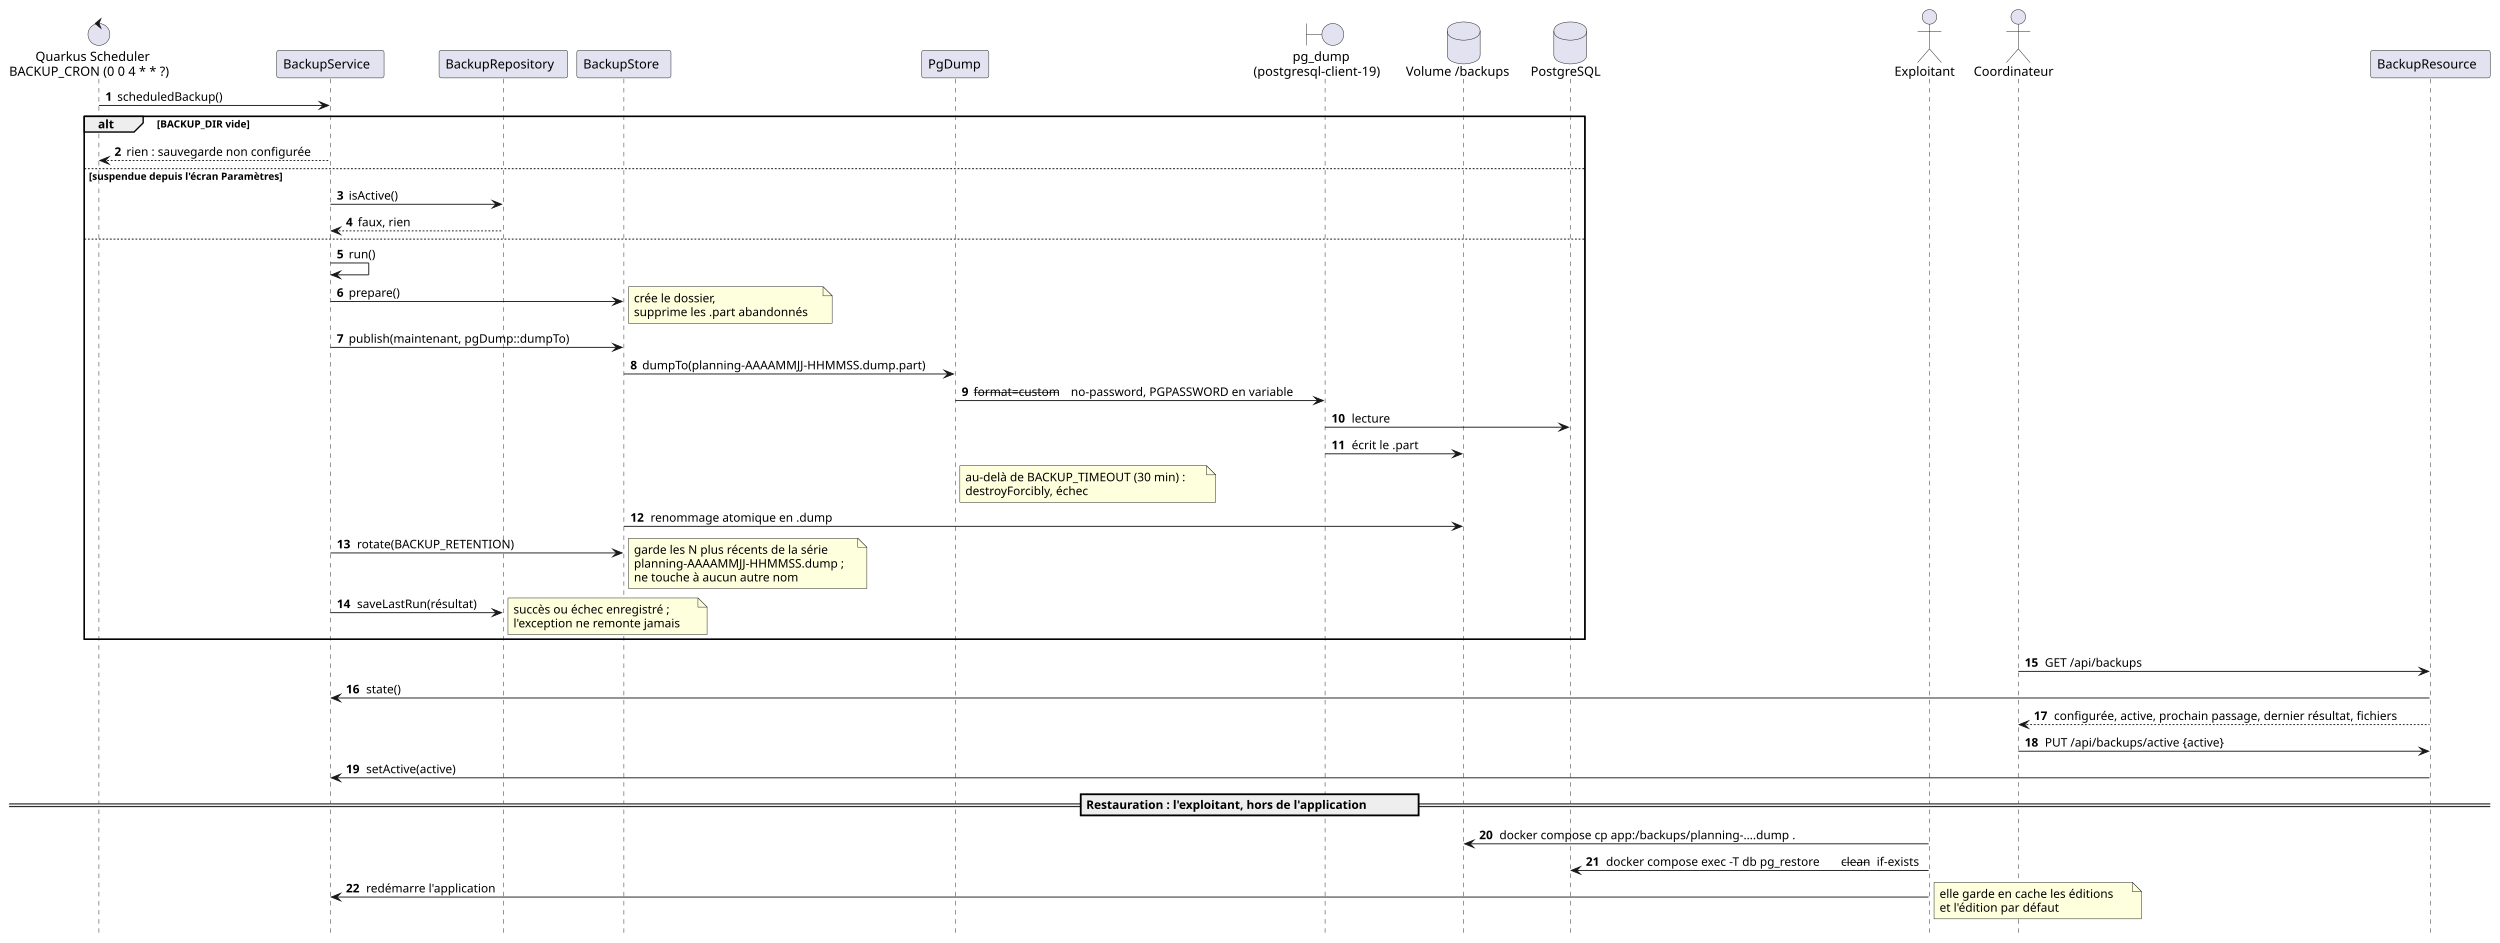
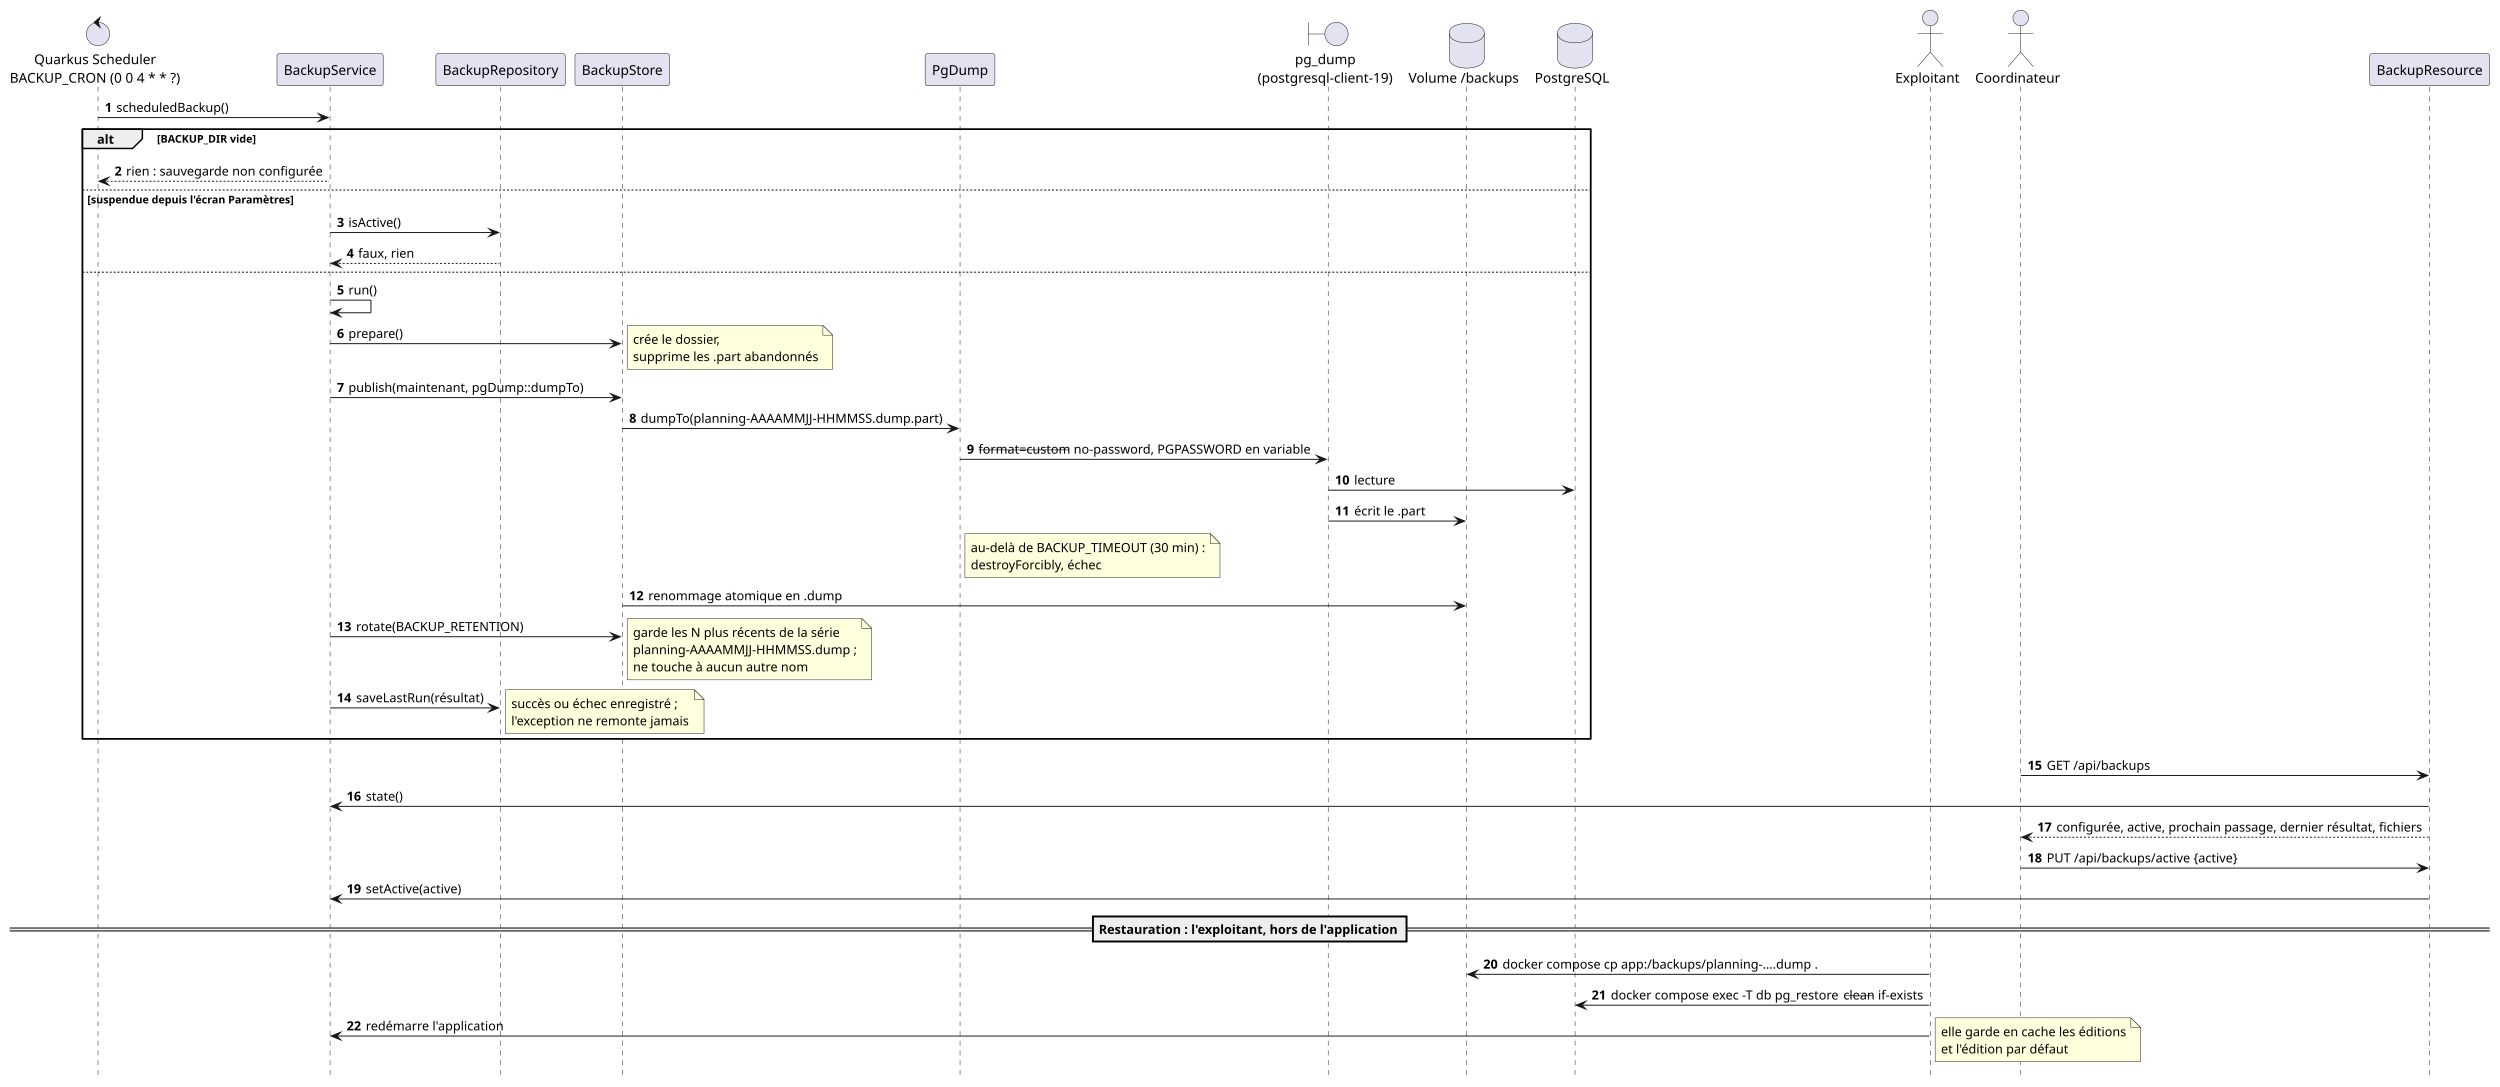
- <svg xmlns="http://www.w3.org/2000/svg" version="1.1" data-diagram-type="SEQUENCE" style="width:2737px;height:1032px;background:#FFFFFF;" width="2737px" height="1032px" viewBox="0 0 2737 1032" zoomAndPan="magnify" preserveAspectRatio="none" contentStyleType="text/css">
+ <svg xmlns="http://www.w3.org/2000/svg" version="1.1" data-diagram-type="SEQUENCE" style="width:2568px;height:1116px;background:#FFFFFF;" width="2568px" height="1116px" viewBox="0 0 2568 1116" zoomAndPan="magnify" preserveAspectRatio="none" contentStyleType="text/css">
  <defs />
  <g font-family="sans-serif" lengthAdjust="spacing">
-     <rect x="92.3" y="127.43" width="1642.84" height="572.461" fill="none" style="stroke:#000;stroke-width:1.5;" />
-     <g>
-       <rect x="104.8" y="86.297" width="8" height="934.922" fill="#000" fill-opacity="0" />
-       <line x1="108.3" y1="86.297" x2="108.3" y2="1021.219" style="stroke:#181818;stroke-width:0.5;stroke-dasharray:5,5;" />
-     </g>
-     <g>
-       <rect x="358.224" y="86.297" width="8" height="934.922" fill="#000" fill-opacity="0" />
-       <line x1="361.724" y1="86.297" x2="361.724" y2="1021.219" style="stroke:#181818;stroke-width:0.5;stroke-dasharray:5,5;" />
-     </g>
-     <g>
-       <rect x="547.607" y="86.297" width="8" height="934.922" fill="#000" fill-opacity="0" />
-       <line x1="551.107" y1="86.297" x2="551.107" y2="1021.219" style="stroke:#181818;stroke-width:0.5;stroke-dasharray:5,5;" />
-     </g>
-     <g>
-       <rect x="679.546" y="86.297" width="8" height="934.922" fill="#000" fill-opacity="0" />
-       <line x1="683.046" y1="86.297" x2="683.046" y2="1021.219" style="stroke:#181818;stroke-width:0.5;stroke-dasharray:5,5;" />
-     </g>
-     <g>
-       <rect x="1042.322" y="86.297" width="8" height="934.922" fill="#000" fill-opacity="0" />
-       <line x1="1045.822" y1="86.297" x2="1045.822" y2="1021.219" style="stroke:#181818;stroke-width:0.5;stroke-dasharray:5,5;" />
-     </g>
-     <g>
-       <rect x="1447.188" y="86.297" width="8" height="934.922" fill="#000" fill-opacity="0" />
-       <line x1="1450.688" y1="86.297" x2="1450.688" y2="1021.219" style="stroke:#181818;stroke-width:0.5;stroke-dasharray:5,5;" />
-     </g>
-     <g>
-       <rect x="1598.94" y="86.297" width="8" height="934.922" fill="#000" fill-opacity="0" />
-       <line x1="1602.44" y1="86.297" x2="1602.44" y2="1021.219" style="stroke:#181818;stroke-width:0.5;stroke-dasharray:5,5;" />
-     </g>
-     <g>
-       <rect x="1715.64" y="86.297" width="8" height="934.922" fill="#000" fill-opacity="0" />
-       <line x1="1719.14" y1="86.297" x2="1719.14" y2="1021.219" style="stroke:#181818;stroke-width:0.5;stroke-dasharray:5,5;" />
-     </g>
-     <g>
-       <rect x="2108.897" y="86.297" width="8" height="934.922" fill="#000" fill-opacity="0" />
-       <line x1="2112.397" y1="86.297" x2="2112.397" y2="1021.219" style="stroke:#181818;stroke-width:0.5;stroke-dasharray:5,5;" />
-     </g>
-     <g>
-       <rect x="2206.104" y="86.297" width="8" height="934.922" fill="#000" fill-opacity="0" />
-       <line x1="2209.604" y1="86.297" x2="2209.604" y2="1021.219" style="stroke:#181818;stroke-width:0.5;stroke-dasharray:5,5;" />
-     </g>
-     <g>
-       <rect x="2657.347" y="86.297" width="8" height="934.922" fill="#000" fill-opacity="0" />
-       <line x1="2660.847" y1="86.297" x2="2660.847" y2="1021.219" style="stroke:#181818;stroke-width:0.5;stroke-dasharray:5,5;" />
-     </g>
-     <text x="38.779" y="66.698" fill="#000" font-size="14" textLength="133.041">Quarkus Scheduler</text>
-     <text x="10" y="82.995" fill="#000" font-size="14" textLength="190.6">BACKUP_CRON (0 0 4 * * ?)</text>
-     <ellipse cx="108.3" cy="37.703" rx="12" ry="12" fill="#E2E2F0" style="stroke:#181818;stroke-width:0.5;" />
-     <polygon points="104.3,25.703,110.3,20.703,108.3,25.703,110.3,30.703,104.3,25.703" fill="#181818" style="stroke:#181818;stroke-width:1;stroke-linejoin:miter;stroke-miterlimit:10;" />
-     <rect x="302.979" y="55" width="117.489" height="30.297" fill="#E2E2F0" style="stroke:#181818;stroke-width:0.5;" rx="2.5" ry="2.5" />
-     <text x="309.979" y="74.995" fill="#000" font-size="14" textLength="103.489">BackupService</text>
-     <rect x="480.697" y="55" width="140.82" height="30.297" fill="#E2E2F0" style="stroke:#181818;stroke-width:0.5;" rx="2.5" ry="2.5" />
-     <text x="487.697" y="74.995" fill="#000" font-size="14" textLength="126.82">BackupRepository</text>
-     <rect x="631.517" y="55" width="103.059" height="30.297" fill="#E2E2F0" style="stroke:#181818;stroke-width:0.5;" rx="2.5" ry="2.5" />
-     <text x="638.517" y="74.995" fill="#000" font-size="14" textLength="89.059">BackupStore</text>
-     <rect x="1009.068" y="55" width="73.507" height="30.297" fill="#E2E2F0" style="stroke:#181818;stroke-width:0.5;" rx="2.5" ry="2.5" />
-     <text x="1016.068" y="74.995" fill="#000" font-size="14" textLength="59.507">PgDump</text>
-     <text x="1415.16" y="66.698" fill="#000" font-size="14" textLength="65.058">pg_dump</text>
-     <text x="1372.261" y="82.995" fill="#000" font-size="14" textLength="150.855">(postgresql-client-19)</text>
-     <path d="M1430.188,25.703 L1430.188,49.703 M1430.188,37.703 L1447.188,37.703" style="stroke:#181818;stroke-width:0.5;" fill="none" />
-     <ellipse cx="1459.188" cy="37.703" rx="12" ry="12" fill="#E2E2F0" style="stroke:#181818;stroke-width:0.5;" />
-     <text x="1539.116" y="82.995" fill="#000" font-size="14" textLength="120.647">Volume /backups</text>
-     <path d="M1584.44,34 C1584.44,24 1602.44,24 1602.44,24 C1602.44,24 1620.44,24 1620.44,34 L1620.44,60 C1620.44,70 1602.44,70 1602.44,70 C1602.44,70 1584.44,70 1584.44,60 L1584.44,34" style="stroke:#181818;stroke-width:0.5;" fill="#E2E2F0" />
-     <path d="M1584.44,34 C1584.44,44 1602.44,44 1602.44,44 C1602.44,44 1620.44,44 1620.44,34" style="stroke:#181818;stroke-width:0.5;" fill="none" />
-     <text x="1675.764" y="82.995" fill="#000" font-size="14" textLength="80.753">PostgreSQL</text>
-     <path d="M1701.14,34 C1701.14,24 1719.14,24 1719.14,24 C1719.14,24 1737.14,24 1737.14,34 L1737.14,60 C1737.14,70 1719.14,70 1719.14,70 C1719.14,70 1701.14,70 1701.14,60 L1701.14,34" style="stroke:#181818;stroke-width:0.5;" fill="#E2E2F0" />
-     <path d="M1701.14,34 C1701.14,44 1719.14,44 1719.14,44 C1719.14,44 1737.14,44 1737.14,34" style="stroke:#181818;stroke-width:0.5;" fill="none" />
-     <text x="2074" y="82.995" fill="#000" font-size="14" textLength="70.793">Exploitant</text>
-     <ellipse cx="2112.397" cy="18.5" rx="8" ry="8" fill="#E2E2F0" style="stroke:#181818;stroke-width:0.5;" />
-     <path d="M2112.397,26.5 L2112.397,53.5 M2099.397,34.5 L2125.397,34.5 M2112.397,53.5 L2099.397,68.5 M2112.397,53.5 L2125.397,68.5" style="stroke:#181818;stroke-width:0.5;" fill="none" />
-     <text x="2160.793" y="82.995" fill="#000" font-size="14" textLength="91.622">Coordinateur</text>
-     <ellipse cx="2209.604" cy="18.5" rx="8" ry="8" fill="#E2E2F0" style="stroke:#181818;stroke-width:0.5;" />
-     <path d="M2209.604,26.5 L2209.604,53.5 M2196.604,34.5 L2222.604,34.5 M2209.604,53.5 L2196.604,68.5 M2209.604,53.5 L2222.604,68.5" style="stroke:#181818;stroke-width:0.5;" fill="none" />
-     <rect x="2595.403" y="55" width="130.888" height="30.297" fill="#E2E2F0" style="stroke:#181818;stroke-width:0.5;" rx="2.5" ry="2.5" />
-     <text x="2602.403" y="74.995" fill="#000" font-size="14" textLength="116.888">BackupResource</text>
-     <polygon points="349.724,111.43,359.724,115.43,349.724,119.43,353.724,115.43" fill="#181818" style="stroke:#181818;stroke-width:1;stroke-linejoin:miter;stroke-miterlimit:10;" />
-     <line x1="108.3" y1="115.43" x2="355.724" y2="115.43" style="stroke:#181818;stroke-width:1;" />
-     <text x="115.3" y="110.364" fill="#000" font-size="13" font-weight="700">1</text>
-     <text x="128.345" y="110.364" fill="#000" font-size="13" textLength="124.706">scheduledBackup()</text>
-     <path d="M92.3,127.43 L156.743,127.43 L156.743,134.563 L146.743,144.563 L92.3,144.563 L92.3,127.43" style="stroke:#000;stroke-width:1.5;" fill="#EEE" />
-     <rect x="92.3" y="127.43" width="1642.84" height="572.461" fill="none" style="stroke:#000;stroke-width:1.5;" />
-     <text x="107.3" y="140.497" fill="#000" font-size="13" textLength="19.443" font-weight="700">alt</text>
-     <text x="171.743" y="139.64" fill="#000" font-size="11" textLength="117.842" font-weight="700">[BACKUP_DIR vide]</text>
-     <polygon points="119.3,171.695,109.3,175.695,119.3,179.695,115.3,175.695" fill="#181818" style="stroke:#181818;stroke-width:1;stroke-linejoin:miter;stroke-miterlimit:10;" />
-     <line x1="113.3" y1="175.695" x2="360.724" y2="175.695" style="stroke:#181818;stroke-width:1;stroke-dasharray:2,2;" />
-     <text x="125.3" y="170.629" fill="#000" font-size="13" font-weight="700">2</text>
-     <text x="138.345" y="170.629" fill="#000" font-size="13" textLength="216.379">rien : sauvegarde non configurée</text>
-     <line x1="92.3" y1="184.695" x2="1735.14" y2="184.695" style="stroke:#000;stroke-width:1;stroke-dasharray:2,2;" />
-     <text x="97.3" y="196.906" fill="#000" font-size="11" textLength="243.901" font-weight="700">[suspendue depuis l'écran Paramètres]</text>
-     <polygon points="539.107,219.633,549.107,223.633,539.107,227.633,543.107,223.633" fill="#181818" style="stroke:#181818;stroke-width:1;stroke-linejoin:miter;stroke-miterlimit:10;" />
-     <line x1="361.724" y1="223.633" x2="545.107" y2="223.633" style="stroke:#181818;stroke-width:1;" />
-     <text x="368.724" y="218.567" fill="#000" font-size="13" font-weight="700">3</text>
-     <text x="381.77" y="218.567" fill="#000" font-size="13" textLength="60.969">isActive()</text>
-     <polygon points="372.724,248.766,362.724,252.766,372.724,256.766,368.724,252.766" fill="#181818" style="stroke:#181818;stroke-width:1;stroke-linejoin:miter;stroke-miterlimit:10;" />
-     <line x1="366.724" y1="252.766" x2="550.107" y2="252.766" style="stroke:#181818;stroke-width:1;stroke-dasharray:2,2;" />
-     <text x="378.724" y="247.7" fill="#000" font-size="13" font-weight="700">4</text>
-     <text x="391.77" y="247.7" fill="#000" font-size="13" textLength="61.934">faux, rien</text>
-     <line x1="92.3" y1="261.766" x2="1735.14" y2="261.766" style="stroke:#000;stroke-width:1;stroke-dasharray:2,2;" />
-     <line x1="361.724" y1="287.898" x2="403.724" y2="287.898" style="stroke:#181818;stroke-width:1;" />
-     <line x1="403.724" y1="287.898" x2="403.724" y2="300.898" style="stroke:#181818;stroke-width:1;" />
-     <line x1="362.724" y1="300.898" x2="403.724" y2="300.898" style="stroke:#181818;stroke-width:1;" />
-     <polygon points="372.724,296.898,362.724,300.898,372.724,304.898,368.724,300.898" fill="#181818" style="stroke:#181818;stroke-width:1;stroke-linejoin:miter;stroke-miterlimit:10;" />
-     <text x="368.724" y="282.833" fill="#000" font-size="13" font-weight="700">5</text>
-     <text x="381.77" y="282.833" fill="#000" font-size="13" textLength="31.967">run()</text>
-     <polygon points="671.046,326.031,681.046,330.031,671.046,334.031,675.046,330.031" fill="#181818" style="stroke:#181818;stroke-width:1;stroke-linejoin:miter;stroke-miterlimit:10;" />
-     <line x1="361.724" y1="330.031" x2="677.046" y2="330.031" style="stroke:#181818;stroke-width:1;" />
-     <text x="368.724" y="324.965" fill="#000" font-size="13" font-weight="700">6</text>
-     <text x="381.77" y="324.965" fill="#000" font-size="13" textLength="61.299">prepare()</text>
-     <path d="M688.046,313.898 L688.046,353.898 L911.046,353.898 L911.046,323.898 L901.046,313.898 L688.046,313.898" style="stroke:#181818;stroke-width:0.5;" fill="#FEFFDD" />
-     <path d="M901.046,313.898 L901.046,323.898 L911.046,323.898 L901.046,313.898" style="stroke:#181818;stroke-width:0.5;" fill="#FEFFDD" />
-     <text x="694.046" y="330.965" fill="#000" font-size="13" textLength="99.201">crée le dossier,</text>
-     <text x="694.046" y="346.098" fill="#000" font-size="13" textLength="202.585">supprime les .part abandonnés</text>
-     <polygon points="671.046,376.297,681.046,380.297,671.046,384.297,675.046,380.297" fill="#181818" style="stroke:#181818;stroke-width:1;stroke-linejoin:miter;stroke-miterlimit:10;" />
-     <line x1="361.724" y1="380.297" x2="677.046" y2="380.297" style="stroke:#181818;stroke-width:1;" />
-     <text x="368.724" y="375.231" fill="#000" font-size="13" font-weight="700">7</text>
-     <text x="381.77" y="375.231" fill="#000" font-size="13" textLength="258.235">publish(maintenant, pgDump::dumpTo)</text>
-     <polygon points="1033.822,405.43,1043.822,409.43,1033.822,413.43,1037.822,409.43" fill="#181818" style="stroke:#181818;stroke-width:1;stroke-linejoin:miter;stroke-miterlimit:10;" />
-     <line x1="683.046" y1="409.43" x2="1039.822" y2="409.43" style="stroke:#181818;stroke-width:1;" />
-     <text x="690.046" y="404.364" fill="#000" font-size="13" font-weight="700">8</text>
-     <text x="703.092" y="404.364" fill="#000" font-size="13" textLength="325.73">dumpTo(planning-AAAAMMJJ-HHMMSS.dump.part)</text>
-     <polygon points="1438.688,434.563,1448.688,438.563,1438.688,442.563,1442.688,438.563" fill="#181818" style="stroke:#181818;stroke-width:1;stroke-linejoin:miter;stroke-miterlimit:10;" />
-     <line x1="1045.822" y1="438.563" x2="1444.688" y2="438.563" style="stroke:#181818;stroke-width:1;" />
-     <text x="1052.822" y="433.497" fill="#000" font-size="13" font-weight="700">9</text>
-     <text x="1065.867" y="433.497" fill="#000" font-size="13" textLength="102.369" text-decoration="line-through">format=custom</text>
-     <text x="1172.368" y="433.497" fill="#000" font-size="13" textLength="261.32">no-password, PGPASSWORD en variable</text>
-     <polygon points="1707.14,463.695,1717.14,467.695,1707.14,471.695,1711.14,467.695" fill="#181818" style="stroke:#181818;stroke-width:1;stroke-linejoin:miter;stroke-miterlimit:10;" />
-     <line x1="1450.688" y1="467.695" x2="1713.14" y2="467.695" style="stroke:#181818;stroke-width:1;" />
-     <text x="1457.688" y="462.629" fill="#000" font-size="13" textLength="18.091" font-weight="700">10</text>
-     <text x="1479.779" y="462.629" fill="#000" font-size="13" textLength="45.437">lecture</text>
-     <polygon points="1590.44,492.828,1600.44,496.828,1590.44,500.828,1594.44,496.828" fill="#181818" style="stroke:#181818;stroke-width:1;stroke-linejoin:miter;stroke-miterlimit:10;" />
-     <line x1="1450.688" y1="496.828" x2="1596.44" y2="496.828" style="stroke:#181818;stroke-width:1;" />
-     <text x="1457.688" y="491.762" fill="#000" font-size="13" textLength="18.091" font-weight="700">11</text>
-     <text x="1479.779" y="491.762" fill="#000" font-size="13" textLength="79.866">écrit le .part</text>
-     <path d="M1050.822,509.828 L1050.822,549.828 L1330.822,549.828 L1330.822,519.828 L1320.822,509.828 L1050.822,509.828" style="stroke:#181818;stroke-width:0.5;" fill="#FEFFDD" />
-     <path d="M1320.822,509.828 L1320.822,519.828 L1330.822,519.828 L1320.822,509.828" style="stroke:#181818;stroke-width:0.5;" fill="#FEFFDD" />
-     <text x="1056.822" y="526.895" fill="#000" font-size="13" textLength="259.378">au-delà de BACKUP_TIMEOUT (30 min) :</text>
-     <text x="1056.822" y="542.028" fill="#000" font-size="13" textLength="146.999">destroyForcibly, échec</text>
-     <polygon points="1590.44,572.227,1600.44,576.227,1590.44,580.227,1594.44,576.227" fill="#181818" style="stroke:#181818;stroke-width:1;stroke-linejoin:miter;stroke-miterlimit:10;" />
-     <line x1="683.046" y1="576.227" x2="1596.44" y2="576.227" style="stroke:#181818;stroke-width:1;" />
-     <text x="690.046" y="571.161" fill="#000" font-size="13" textLength="18.091" font-weight="700">12</text>
-     <text x="712.137" y="571.161" fill="#000" font-size="13" textLength="211.034">renommage atomique en .dump</text>
-     <polygon points="671.046,601.359,681.046,605.359,671.046,609.359,675.046,605.359" fill="#181818" style="stroke:#181818;stroke-width:1;stroke-linejoin:miter;stroke-miterlimit:10;" />
-     <line x1="361.724" y1="605.359" x2="677.046" y2="605.359" style="stroke:#181818;stroke-width:1;" />
-     <text x="368.724" y="600.293" fill="#000" font-size="13" textLength="18.091" font-weight="700">13</text>
-     <text x="390.815" y="600.293" fill="#000" font-size="13" textLength="183.727">rotate(BACKUP_RETENTION)</text>
-     <path d="M688.046,589.227 L688.046,644.227 L949.046,644.227 L949.046,599.227 L939.046,589.227 L688.046,589.227" style="stroke:#181818;stroke-width:0.5;" fill="#FEFFDD" />
-     <path d="M939.046,589.227 L939.046,599.227 L949.046,599.227 L939.046,589.227" style="stroke:#181818;stroke-width:0.5;" fill="#FEFFDD" />
-     <text x="694.046" y="606.293" fill="#000" font-size="13" textLength="229.874">garde les N plus récents de la série</text>
-     <text x="694.046" y="621.426" fill="#000" font-size="13" textLength="240.005">planning-AAAAMMJJ-HHMMSS.dump ;</text>
-     <text x="694.046" y="636.559" fill="#000" font-size="13" textLength="192.874">ne touche à aucun autre nom</text>
-     <polygon points="539.107,666.758,549.107,670.758,539.107,674.758,543.107,670.758" fill="#181818" style="stroke:#181818;stroke-width:1;stroke-linejoin:miter;stroke-miterlimit:10;" />
-     <line x1="361.724" y1="670.758" x2="545.107" y2="670.758" style="stroke:#181818;stroke-width:1;" />
-     <text x="368.724" y="665.692" fill="#000" font-size="13" textLength="18.091" font-weight="700">14</text>
-     <text x="390.815" y="665.692" fill="#000" font-size="13" textLength="143.292">saveLastRun(résultat)</text>
-     <path d="M556.107,654.625 L556.107,694.625 L774.107,694.625 L774.107,664.625 L764.107,654.625 L556.107,654.625" style="stroke:#181818;stroke-width:0.5;" fill="#FEFFDD" />
-     <path d="M764.107,654.625 L764.107,664.625 L774.107,664.625 L764.107,654.625" style="stroke:#181818;stroke-width:0.5;" fill="#FEFFDD" />
-     <text x="562.107" y="671.692" fill="#000" font-size="13" textLength="186.367">succès ou échec enregistré ;</text>
-     <text x="562.107" y="686.825" fill="#000" font-size="13" textLength="197.698">l'exception ne remonte jamais</text>
-     <polygon points="2648.847,731.023,2658.847,735.023,2648.847,739.023,2652.847,735.023" fill="#181818" style="stroke:#181818;stroke-width:1;stroke-linejoin:miter;stroke-miterlimit:10;" />
-     <line x1="2209.604" y1="735.023" x2="2654.847" y2="735.023" style="stroke:#181818;stroke-width:1;" />
-     <text x="2216.604" y="729.958" fill="#000" font-size="13" textLength="18.091" font-weight="700">15</text>
-     <text x="2238.695" y="729.958" fill="#000" font-size="13" textLength="113.109">GET /api/backups</text>
-     <polygon points="372.724,760.156,362.724,764.156,372.724,768.156,368.724,764.156" fill="#181818" style="stroke:#181818;stroke-width:1;stroke-linejoin:miter;stroke-miterlimit:10;" />
-     <line x1="366.724" y1="764.156" x2="2659.847" y2="764.156" style="stroke:#181818;stroke-width:1;" />
-     <text x="378.724" y="759.09" fill="#000" font-size="13" textLength="18.091" font-weight="700">16</text>
-     <text x="400.815" y="759.09" fill="#000" font-size="13" textLength="43.075">state()</text>
-     <polygon points="2220.604,789.289,2210.604,793.289,2220.604,797.289,2216.604,793.289" fill="#181818" style="stroke:#181818;stroke-width:1;stroke-linejoin:miter;stroke-miterlimit:10;" />
-     <line x1="2214.604" y1="793.289" x2="2659.847" y2="793.289" style="stroke:#181818;stroke-width:1;stroke-dasharray:2,2;" />
-     <text x="2226.604" y="788.223" fill="#000" font-size="13" textLength="18.091" font-weight="700">17</text>
-     <text x="2248.695" y="788.223" fill="#000" font-size="13" textLength="405.152">configurée, active, prochain passage, dernier résultat, fichiers</text>
-     <polygon points="2648.847,818.422,2658.847,822.422,2648.847,826.422,2652.847,822.422" fill="#181818" style="stroke:#181818;stroke-width:1;stroke-linejoin:miter;stroke-miterlimit:10;" />
-     <line x1="2209.604" y1="822.422" x2="2654.847" y2="822.422" style="stroke:#181818;stroke-width:1;" />
-     <text x="2216.604" y="817.356" fill="#000" font-size="13" textLength="18.091" font-weight="700">18</text>
-     <text x="2238.695" y="817.356" fill="#000" font-size="13" textLength="216.258">PUT /api/backups/active {active}</text>
-     <polygon points="372.724,847.555,362.724,851.555,372.724,855.555,368.724,851.555" fill="#181818" style="stroke:#181818;stroke-width:1;stroke-linejoin:miter;stroke-miterlimit:10;" />
-     <line x1="366.724" y1="851.555" x2="2659.847" y2="851.555" style="stroke:#181818;stroke-width:1;" />
-     <text x="378.724" y="846.489" fill="#000" font-size="13" textLength="18.091" font-weight="700">19</text>
-     <text x="400.815" y="846.489" fill="#000" font-size="13" textLength="109.967">setActive(active)</text>
-     <rect x="10" y="880.121" width="2716.291" height="3" fill="#EEE" style="stroke:#EEE;stroke-width:1;" />
-     <line x1="10" y1="880.121" x2="2726.291" y2="880.121" style="stroke:#000;stroke-width:1;" />
-     <line x1="10" y1="883.121" x2="2726.291" y2="883.121" style="stroke:#000;stroke-width:1;" />
-     <rect x="1183.192" y="869.555" width="369.907" height="23.133" fill="#EEE" style="stroke:#000;stroke-width:2;" />
-     <text x="1189.192" y="885.622" fill="#000" font-size="13" textLength="351.381" font-weight="700">Restauration : l'exploitant, hors de l'application</text>
-     <polygon points="1613.44,919.82,1603.44,923.82,1613.44,927.82,1609.44,923.82" fill="#181818" style="stroke:#181818;stroke-width:1;stroke-linejoin:miter;stroke-miterlimit:10;" />
-     <line x1="1607.44" y1="923.82" x2="2111.397" y2="923.82" style="stroke:#181818;stroke-width:1;" />
-     <text x="1619.44" y="918.754" fill="#000" font-size="13" textLength="18.091" font-weight="700">20</text>
-     <text x="1641.531" y="918.754" fill="#000" font-size="13" textLength="346.436">docker compose cp app:/backups/planning-….dump .</text>
-     <polygon points="1730.14,948.953,1720.14,952.953,1730.14,956.953,1726.14,952.953" fill="#181818" style="stroke:#181818;stroke-width:1;stroke-linejoin:miter;stroke-miterlimit:10;" />
-     <line x1="1724.14" y1="952.953" x2="2111.397" y2="952.953" style="stroke:#181818;stroke-width:1;" />
-     <text x="1736.14" y="947.887" fill="#000" font-size="13" textLength="18.091" font-weight="700">21</text>
-     <text x="1758.231" y="947.887" fill="#000" font-size="13" textLength="253.113">docker compose exec -T db pg_restore</text>
-     <text x="2015.476" y="947.887" fill="#000" font-size="13" textLength="34.963" text-decoration="line-through">clean</text>
-     <text x="2054.571" y="947.887" fill="#000" font-size="13" textLength="50.826">if-exists</text>
-     <polygon points="372.724,978.086,362.724,982.086,372.724,986.086,368.724,982.086" fill="#181818" style="stroke:#181818;stroke-width:1;stroke-linejoin:miter;stroke-miterlimit:10;" />
-     <line x1="366.724" y1="982.086" x2="2111.397" y2="982.086" style="stroke:#181818;stroke-width:1;" />
-     <text x="378.724" y="977.02" fill="#000" font-size="13" textLength="18.091" font-weight="700">22</text>
-     <text x="400.815" y="977.02" fill="#000" font-size="13" textLength="151.938">redémarre l'application</text>
-     <path d="M2117.397,965.953 L2117.397,1005.953 L2344.397,1005.953 L2344.397,975.953 L2334.397,965.953 L2117.397,965.953" style="stroke:#181818;stroke-width:0.5;" fill="#FEFFDD" />
-     <path d="M2334.397,965.953 L2334.397,975.953 L2344.397,975.953 L2334.397,965.953" style="stroke:#181818;stroke-width:0.5;" fill="#FEFFDD" />
-     <text x="2123.397" y="983.02" fill="#000" font-size="13" textLength="206.35">elle garde en cache les éditions</text>
-     <text x="2123.397" y="998.153" fill="#000" font-size="13" textLength="141.134">et l'édition par défaut</text>
+     <rect x="84.689" y="132.774" width="1549.226" height="626.102" fill="none" style="stroke:#000;stroke-width:1.5;" />
+     <g class="participant-lifeline" data-qualified-name="cron" data-entity-uid="part1" id="part1-lifeline" data-source-line="10">
+       <g>
+         <rect x="97.189" y="89.068" width="8" height="1016.868" fill="#000" fill-opacity="0" />
+         <line x1="100.689" y1="89.068" x2="100.689" y2="1105.936" style="stroke:#181818;stroke-width:0.5;stroke-dasharray:5,5;" />
+       </g>
+     </g>
+     <g class="participant-lifeline" data-qualified-name="service" data-entity-uid="part2" id="part2-lifeline" data-source-line="11">
+       <g>
+         <rect x="335.558" y="89.068" width="8" height="1016.868" fill="#000" fill-opacity="0" />
+         <line x1="339.058" y1="89.068" x2="339.058" y2="1105.936" style="stroke:#181818;stroke-width:0.5;stroke-dasharray:5,5;" />
+       </g>
+     </g>
+     <g class="participant-lifeline" data-qualified-name="depot" data-entity-uid="part3" id="part3-lifeline" data-source-line="12">
+       <g>
+         <rect x="510.673" y="89.068" width="8" height="1016.868" fill="#000" fill-opacity="0" />
+         <line x1="514.173" y1="89.068" x2="514.173" y2="1105.936" style="stroke:#181818;stroke-width:0.5;stroke-dasharray:5,5;" />
+       </g>
+     </g>
+     <g class="participant-lifeline" data-qualified-name="store" data-entity-uid="part4" id="part4-lifeline" data-source-line="13">
+       <g>
+         <rect x="635.752" y="89.068" width="8" height="1016.868" fill="#000" fill-opacity="0" />
+         <line x1="639.252" y1="89.068" x2="639.252" y2="1105.936" style="stroke:#181818;stroke-width:0.5;stroke-dasharray:5,5;" />
+       </g>
+     </g>
+     <g class="participant-lifeline" data-qualified-name="pgdump" data-entity-uid="part5" id="part5-lifeline" data-source-line="14">
+       <g>
+         <rect x="982.659" y="89.068" width="8" height="1016.868" fill="#000" fill-opacity="0" />
+         <line x1="986.159" y1="89.068" x2="986.159" y2="1105.936" style="stroke:#181818;stroke-width:0.5;stroke-dasharray:5,5;" />
+       </g>
+     </g>
+     <g class="participant-lifeline" data-qualified-name="binaire" data-entity-uid="part6" id="part6-lifeline" data-source-line="15">
+       <g>
+         <rect x="1360.83" y="89.068" width="8" height="1016.868" fill="#000" fill-opacity="0" />
+         <line x1="1364.33" y1="89.068" x2="1364.33" y2="1105.936" style="stroke:#181818;stroke-width:0.5;stroke-dasharray:5,5;" />
+       </g>
+     </g>
+     <g class="participant-lifeline" data-qualified-name="volume" data-entity-uid="part7" id="part7-lifeline" data-source-line="16">
+       <g>
+         <rect x="1503.145" y="89.068" width="8" height="1016.868" fill="#000" fill-opacity="0" />
+         <line x1="1506.645" y1="89.068" x2="1506.645" y2="1105.936" style="stroke:#181818;stroke-width:0.5;stroke-dasharray:5,5;" />
+       </g>
+     </g>
+     <g class="participant-lifeline" data-qualified-name="db" data-entity-uid="part8" id="part8-lifeline" data-source-line="17">
+       <g>
+         <rect x="1614.415" y="89.068" width="8" height="1016.868" fill="#000" fill-opacity="0" />
+         <line x1="1617.915" y1="89.068" x2="1617.915" y2="1105.936" style="stroke:#181818;stroke-width:0.5;stroke-dasharray:5,5;" />
+       </g>
+     </g>
+     <g class="participant-lifeline" data-qualified-name="ops" data-entity-uid="part9" id="part9-lifeline" data-source-line="18">
+       <g>
+         <rect x="1979.29" y="89.068" width="8" height="1016.868" fill="#000" fill-opacity="0" />
+         <line x1="1982.79" y1="89.068" x2="1982.79" y2="1105.936" style="stroke:#181818;stroke-width:0.5;stroke-dasharray:5,5;" />
+       </g>
+     </g>
+     <g class="participant-lifeline" data-qualified-name="admin" data-entity-uid="part10" id="part10-lifeline" data-source-line="19">
+       <g>
+         <rect x="2072.185" y="89.068" width="8" height="1016.868" fill="#000" fill-opacity="0" />
+         <line x1="2075.685" y1="89.068" x2="2075.685" y2="1105.936" style="stroke:#181818;stroke-width:0.5;stroke-dasharray:5,5;" />
+       </g>
+     </g>
+     <g class="participant-lifeline" data-qualified-name="resource" data-entity-uid="part11" id="part11-lifeline" data-source-line="20">
+       <g>
+         <rect x="2492.337" y="89.068" width="8" height="1016.868" fill="#000" fill-opacity="0" />
+         <line x1="2495.837" y1="89.068" x2="2495.837" y2="1105.936" style="stroke:#181818;stroke-width:0.5;stroke-dasharray:5,5;" />
+       </g>
+     </g>
+     <g class="participant participant-head" data-qualified-name="cron" data-entity-uid="part1" id="part1-head" data-source-line="10">
+       <text x="35.088" y="65.898" fill="#000" font-size="14" textLength="125.202">Quarkus Scheduler</text>
+       <text x="10" y="84.966" fill="#000" font-size="14" textLength="175.377">BACKUP_CRON (0 0 4 * * ?)</text>
+       <ellipse cx="100.689" cy="34.932" rx="12" ry="12" fill="#E2E2F0" style="stroke:#181818;stroke-width:0.5;" />
+       <polygon points="96.689,22.932,102.689,17.932,100.689,22.932,102.689,27.932,96.689,22.932" fill="#181818" style="stroke:#181818;stroke-width:1;stroke-linejoin:miter;stroke-miterlimit:10;" />
+     </g>
+     <g class="participant participant-head" data-qualified-name="service" data-entity-uid="part2" id="part2-head" data-source-line="11">
+       <rect x="284.5" y="55" width="109.116" height="33.068" fill="#E2E2F0" style="stroke:#181818;stroke-width:0.5;" rx="2.5" ry="2.5" />
+       <text x="291.5" y="76.966" fill="#000" font-size="14" textLength="95.116">BackupService</text>
+     </g>
+     <g class="participant participant-head" data-qualified-name="depot" data-entity-uid="part3" id="part3-head" data-source-line="12">
+       <rect x="447.743" y="55" width="132.86" height="33.068" fill="#E2E2F0" style="stroke:#181818;stroke-width:0.5;" rx="2.5" ry="2.5" />
+       <text x="454.743" y="76.966" fill="#000" font-size="14" textLength="118.86">BackupRepository</text>
+     </g>
+     <g class="participant participant-head" data-qualified-name="store" data-entity-uid="part4" id="part4-head" data-source-line="13">
+       <rect x="590.602" y="55" width="97.3" height="33.068" fill="#E2E2F0" style="stroke:#181818;stroke-width:0.5;" rx="2.5" ry="2.5" />
+       <text x="597.602" y="76.966" fill="#000" font-size="14" textLength="83.3">BackupStore</text>
+     </g>
+     <g class="participant participant-head" data-qualified-name="pgdump" data-entity-uid="part5" id="part5-head" data-source-line="14">
+       <rect x="950.333" y="55" width="71.652" height="33.068" fill="#E2E2F0" style="stroke:#181818;stroke-width:0.5;" rx="2.5" ry="2.5" />
+       <text x="957.333" y="76.966" fill="#000" font-size="14" textLength="57.652">PgDump</text>
+     </g>
+     <g class="participant participant-head" data-qualified-name="binaire" data-entity-uid="part6" id="part6-head" data-source-line="15">
+       <text x="1330.132" y="65.898" fill="#000" font-size="14" textLength="62.398">pg_dump</text>
+       <text x="1291.814" y="84.966" fill="#000" font-size="14" textLength="139.033">(postgresql-client-19)</text>
+       <path d="M1343.83,22.932 L1343.83,46.932 M1343.83,34.932 L1360.83,34.932" style="stroke:#181818;stroke-width:0.5;" fill="none" />
+       <ellipse cx="1372.83" cy="34.932" rx="12" ry="12" fill="#E2E2F0" style="stroke:#181818;stroke-width:0.5;" />
+     </g>
+     <g class="participant participant-head" data-qualified-name="volume" data-entity-uid="part7" id="part7-head" data-source-line="16">
+       <text x="1446.847" y="84.966" fill="#000" font-size="14" textLength="113.596">Volume /backups</text>
+       <path d="M1488.645,34 C1488.645,24 1506.645,24 1506.645,24 C1506.645,24 1524.645,24 1524.645,34 L1524.645,60 C1524.645,70 1506.645,70 1506.645,70 C1506.645,70 1488.645,70 1488.645,60 L1488.645,34" style="stroke:#181818;stroke-width:0.5;" fill="#E2E2F0" />
+       <path d="M1488.645,34 C1488.645,44 1506.645,44 1506.645,44 C1506.645,44 1524.645,44 1524.645,34" style="stroke:#181818;stroke-width:0.5;" fill="none" />
+     </g>
+     <g class="participant participant-head" data-qualified-name="db" data-entity-uid="part8" id="part8-head" data-source-line="17">
+       <text x="1576.443" y="84.966" fill="#000" font-size="14" textLength="76.944">PostgreSQL</text>
+       <path d="M1599.915,34 C1599.915,24 1617.915,24 1617.915,24 C1617.915,24 1635.915,24 1635.915,34 L1635.915,60 C1635.915,70 1617.915,70 1617.915,70 C1617.915,70 1599.915,70 1599.915,60 L1599.915,34" style="stroke:#181818;stroke-width:0.5;" fill="#E2E2F0" />
+       <path d="M1599.915,34 C1599.915,44 1617.915,44 1617.915,44 C1617.915,44 1635.915,44 1635.915,34" style="stroke:#181818;stroke-width:0.5;" fill="none" />
+     </g>
+     <g class="participant participant-head" data-qualified-name="ops" data-entity-uid="part9" id="part9-head" data-source-line="18">
+       <text x="1946.736" y="84.966" fill="#000" font-size="14" textLength="66.108">Exploitant</text>
+       <ellipse cx="1982.79" cy="18.5" rx="8" ry="8" fill="#E2E2F0" style="stroke:#181818;stroke-width:0.5;" />
+       <path d="M1982.79,26.5 L1982.79,53.5 M1969.79,34.5 L1995.79,34.5 M1982.79,53.5 L1969.79,68.5 M1982.79,53.5 L1995.79,68.5" style="stroke:#181818;stroke-width:0.5;" fill="none" />
+     </g>
+     <g class="participant participant-head" data-qualified-name="admin" data-entity-uid="part10" id="part10-head" data-source-line="19">
+       <text x="2028.844" y="84.966" fill="#000" font-size="14" textLength="87.682">Coordinateur</text>
+       <ellipse cx="2075.685" cy="18.5" rx="8" ry="8" fill="#E2E2F0" style="stroke:#181818;stroke-width:0.5;" />
+       <path d="M2075.685,26.5 L2075.685,53.5 M2062.685,34.5 L2088.685,34.5 M2075.685,53.5 L2062.685,68.5 M2075.685,53.5 L2088.685,68.5" style="stroke:#181818;stroke-width:0.5;" fill="none" />
+     </g>
+     <g class="participant participant-head" data-qualified-name="resource" data-entity-uid="part11" id="part11-head" data-source-line="20">
+       <rect x="2434.216" y="55" width="123.242" height="33.068" fill="#E2E2F0" style="stroke:#181818;stroke-width:0.5;" rx="2.5" ry="2.5" />
+       <text x="2441.216" y="76.966" fill="#000" font-size="14" textLength="109.242">BackupResource</text>
+     </g>
+     <g class="message" data-entity-1="part1" data-entity-2="part2" id="msg1" data-source-line="22">
+       <polygon points="327.058,116.774,337.058,120.774,327.058,124.774,331.058,120.774" fill="#181818" style="stroke:#181818;stroke-width:1;stroke-linejoin:miter;stroke-miterlimit:10;" />
+       <line x1="100.689" y1="120.774" x2="333.058" y2="120.774" style="stroke:#181818;stroke-width:1;" />
+       <text x="107.689" y="114.965" fill="#000" font-size="13" font-weight="700">1</text>
+       <text x="119.531" y="114.965" fill="#000" font-size="13" textLength="115.297">scheduledBackup()</text>
+     </g>
+     <path d="M84.689,132.774 L146.247,132.774 L146.247,142.48 L136.247,152.48 L84.689,152.48 L84.689,132.774" style="stroke:#000;stroke-width:1.5;" fill="#EEE" />
+     <rect x="84.689" y="132.774" width="1549.226" height="626.102" fill="none" style="stroke:#000;stroke-width:1.5;" />
+     <text x="99.689" y="147.671" fill="#000" font-size="13" textLength="16.559" font-weight="700">alt</text>
+     <text x="161.247" y="146.533" fill="#000" font-size="11" textLength="103.113" font-weight="700">[BACKUP_DIR vide]</text>
+     <g class="message" data-entity-1="part2" data-entity-2="part1" id="msg2" data-source-line="24">
+       <polygon points="111.689,182.186,101.689,186.186,111.689,190.186,107.689,186.186" fill="#181818" style="stroke:#181818;stroke-width:1;stroke-linejoin:miter;stroke-miterlimit:10;" />
+       <line x1="105.689" y1="186.186" x2="338.058" y2="186.186" style="stroke:#181818;stroke-width:1;stroke-dasharray:2,2;" />
+       <text x="117.689" y="180.377" fill="#000" font-size="13" font-weight="700">2</text>
+       <text x="129.531" y="180.377" fill="#000" font-size="13" textLength="202.527">rien : sauvegarde non configurée</text>
+     </g>
+     <line x1="84.689" y1="195.186" x2="1633.915" y2="195.186" style="stroke:#000;stroke-width:1;stroke-dasharray:2,2;" />
+     <text x="89.689" y="208.945" fill="#000" font-size="11" textLength="213.338" font-weight="700">[suspendue depuis l'écran Paramètres]</text>
+     <g class="message" data-entity-1="part2" data-entity-2="part3" id="msg3" data-source-line="26">
+       <polygon points="502.173,234.874,512.173,238.874,502.173,242.874,506.173,238.874" fill="#181818" style="stroke:#181818;stroke-width:1;stroke-linejoin:miter;stroke-miterlimit:10;" />
+       <line x1="339.058" y1="238.874" x2="508.173" y2="238.874" style="stroke:#181818;stroke-width:1;" />
+       <text x="346.058" y="233.065" fill="#000" font-size="13" font-weight="700">3</text>
+       <text x="357.9" y="233.065" fill="#000" font-size="13" textLength="53.911">isActive()</text>
+     </g>
+     <g class="message" data-entity-1="part3" data-entity-2="part2" id="msg4" data-source-line="27">
+       <polygon points="350.058,266.58,340.058,270.58,350.058,274.58,346.058,270.58" fill="#181818" style="stroke:#181818;stroke-width:1;stroke-linejoin:miter;stroke-miterlimit:10;" />
+       <line x1="344.058" y1="270.58" x2="513.173" y2="270.58" style="stroke:#181818;stroke-width:1;stroke-dasharray:2,2;" />
+       <text x="356.058" y="264.771" fill="#000" font-size="13" font-weight="700">4</text>
+       <text x="367.9" y="264.771" fill="#000" font-size="13" textLength="57.629">faux, rien</text>
+     </g>
+     <line x1="84.689" y1="279.58" x2="1633.915" y2="279.58" style="stroke:#000;stroke-width:1;stroke-dasharray:2,2;" />
+     <g class="message" data-entity-1="part2" data-entity-2="part2" id="msg5" data-source-line="29">
+       <line x1="339.058" y1="308.286" x2="381.058" y2="308.286" style="stroke:#181818;stroke-width:1;" />
+       <line x1="381.058" y1="308.286" x2="381.058" y2="321.286" style="stroke:#181818;stroke-width:1;" />
+       <line x1="340.058" y1="321.286" x2="381.058" y2="321.286" style="stroke:#181818;stroke-width:1;" />
+       <polygon points="350.058,317.286,340.058,321.286,350.058,325.286,346.058,321.286" fill="#181818" style="stroke:#181818;stroke-width:1;stroke-linejoin:miter;stroke-miterlimit:10;" />
+       <text x="346.058" y="302.477" fill="#000" font-size="13" font-weight="700">5</text>
+       <text x="357.9" y="302.477" fill="#000" font-size="13" textLength="29.237">run()</text>
+     </g>
+     <g class="message" data-entity-1="part2" data-entity-2="part4" id="msg6" data-source-line="30">
+       <polygon points="627.252,348.992,637.252,352.992,627.252,356.992,631.252,352.992" fill="#181818" style="stroke:#181818;stroke-width:1;stroke-linejoin:miter;stroke-miterlimit:10;" />
+       <line x1="339.058" y1="352.992" x2="633.252" y2="352.992" style="stroke:#181818;stroke-width:1;" />
+       <text x="346.058" y="347.183" fill="#000" font-size="13" font-weight="700">6</text>
+       <text x="357.9" y="347.183" fill="#000" font-size="13" textLength="56.485">prepare()</text>
+     </g>
+     <path d="M644.252,334.286 L644.252,379.286 L855.252,379.286 L855.252,344.286 L845.252,334.286 L644.252,334.286" style="stroke:#181818;stroke-width:0.5;" fill="#FEFFDD" />
+     <path d="M845.252,334.286 L845.252,344.286 L855.252,344.286 L845.252,334.286" style="stroke:#181818;stroke-width:0.5;" fill="#FEFFDD" />
+     <text x="650.252" y="353.183" fill="#000" font-size="13" textLength="91.572">crée le dossier,</text>
+     <text x="650.252" y="370.889" fill="#000" font-size="13" textLength="190.45">supprime les .part abandonnés</text>
+     <g class="message" data-entity-1="part2" data-entity-2="part4" id="msg7" data-source-line="32">
+       <polygon points="627.252,404.404,637.252,408.404,627.252,412.404,631.252,408.404" fill="#181818" style="stroke:#181818;stroke-width:1;stroke-linejoin:miter;stroke-miterlimit:10;" />
+       <line x1="339.058" y1="408.404" x2="633.252" y2="408.404" style="stroke:#181818;stroke-width:1;" />
+       <text x="346.058" y="402.595" fill="#000" font-size="13" font-weight="700">7</text>
+       <text x="357.9" y="402.595" fill="#000" font-size="13" textLength="242.476">publish(maintenant, pgDump::dumpTo)</text>
+     </g>
+     <g class="message" data-entity-1="part4" data-entity-2="part5" id="msg8" data-source-line="33">
+       <polygon points="974.159,436.11,984.159,440.11,974.159,444.11,978.159,440.11" fill="#181818" style="stroke:#181818;stroke-width:1;stroke-linejoin:miter;stroke-miterlimit:10;" />
+       <line x1="639.252" y1="440.11" x2="980.159" y2="440.11" style="stroke:#181818;stroke-width:1;" />
+       <text x="646.252" y="434.301" fill="#000" font-size="13" font-weight="700">8</text>
+       <text x="658.095" y="434.301" fill="#000" font-size="13" textLength="311.064">dumpTo(planning-AAAAMMJJ-HHMMSS.dump.part)</text>
+     </g>
+     <g class="message" data-entity-1="part5" data-entity-2="part6" id="msg9" data-source-line="34">
+       <polygon points="1352.33,467.816,1362.33,471.816,1352.33,475.816,1356.33,471.816" fill="#181818" style="stroke:#181818;stroke-width:1;stroke-linejoin:miter;stroke-miterlimit:10;" />
+       <line x1="986.159" y1="471.816" x2="1358.33" y2="471.816" style="stroke:#181818;stroke-width:1;" />
+       <text x="993.159" y="466.007" fill="#000" font-size="13" font-weight="700">9</text>
+       <text x="1005.001" y="466.007" fill="#000" font-size="13" textLength="94.497" text-decoration="line-through">format=custom</text>
+       <text x="1102.878" y="466.007" fill="#000" font-size="13" textLength="244.452">no-password, PGPASSWORD en variable</text>
+     </g>
+     <g class="message" data-entity-1="part6" data-entity-2="part8" id="msg10" data-source-line="35">
+       <polygon points="1605.915,499.522,1615.915,503.522,1605.915,507.522,1609.915,503.522" fill="#181818" style="stroke:#181818;stroke-width:1;stroke-linejoin:miter;stroke-miterlimit:10;" />
+       <line x1="1364.33" y1="503.522" x2="1611.915" y2="503.522" style="stroke:#181818;stroke-width:1;" />
+       <text x="1371.33" y="497.713" fill="#000" font-size="13" textLength="15.685" font-weight="700">10</text>
+       <text x="1391.015" y="497.713" fill="#000" font-size="13" textLength="42.354">lecture</text>
+     </g>
+     <g class="message" data-entity-1="part6" data-entity-2="part7" id="msg11" data-source-line="36">
+       <polygon points="1494.645,531.228,1504.645,535.228,1494.645,539.228,1498.645,535.228" fill="#181818" style="stroke:#181818;stroke-width:1;stroke-linejoin:miter;stroke-miterlimit:10;" />
+       <line x1="1364.33" y1="535.228" x2="1500.645" y2="535.228" style="stroke:#181818;stroke-width:1;" />
+       <text x="1371.33" y="529.419" fill="#000" font-size="13" textLength="15.685" font-weight="700">11</text>
+       <text x="1391.015" y="529.419" fill="#000" font-size="13" textLength="73.268">écrit le .part</text>
+     </g>
+     <path d="M991.159,548.228 L991.159,593.228 L1253.159,593.228 L1253.159,558.228 L1243.159,548.228 L991.159,548.228" style="stroke:#181818;stroke-width:0.5;" fill="#FEFFDD" />
+     <path d="M1243.159,548.228 L1243.159,558.228 L1253.159,558.228 L1243.159,548.228" style="stroke:#181818;stroke-width:0.5;" fill="#FEFFDD" />
+     <text x="997.159" y="567.125" fill="#000" font-size="13" textLength="241.111">au-delà de BACKUP_TIMEOUT (30 min) :</text>
+     <text x="997.159" y="584.831" fill="#000" font-size="13" textLength="135.707">destroyForcibly, échec</text>
+     <g class="message" data-entity-1="part4" data-entity-2="part7" id="msg12" data-source-line="38">
+       <polygon points="1494.645,618.346,1504.645,622.346,1494.645,626.346,1498.645,622.346" fill="#181818" style="stroke:#181818;stroke-width:1;stroke-linejoin:miter;stroke-miterlimit:10;" />
+       <line x1="639.252" y1="622.346" x2="1500.645" y2="622.346" style="stroke:#181818;stroke-width:1;" />
+       <text x="646.252" y="616.537" fill="#000" font-size="13" textLength="15.685" font-weight="700">12</text>
+       <text x="665.937" y="616.537" fill="#000" font-size="13" textLength="199.42">renommage atomique en .dump</text>
+     </g>
+     <g class="message" data-entity-1="part2" data-entity-2="part4" id="msg13" data-source-line="39">
+       <polygon points="627.252,650.052,637.252,654.052,627.252,658.052,631.252,654.052" fill="#181818" style="stroke:#181818;stroke-width:1;stroke-linejoin:miter;stroke-miterlimit:10;" />
+       <line x1="339.058" y1="654.052" x2="633.252" y2="654.052" style="stroke:#181818;stroke-width:1;" />
+       <text x="346.058" y="648.243" fill="#000" font-size="13" textLength="15.685" font-weight="700">13</text>
+       <text x="365.743" y="648.243" fill="#000" font-size="13" textLength="172.523">rotate(BACKUP_RETENTION)</text>
+     </g>
+     <path d="M644.252,635.346 L644.252,698.346 L895.252,698.346 L895.252,645.346 L885.252,635.346 L644.252,635.346" style="stroke:#181818;stroke-width:0.5;" fill="#FEFFDD" />
+     <path d="M885.252,635.346 L885.252,645.346 L895.252,645.346 L885.252,635.346" style="stroke:#181818;stroke-width:0.5;" fill="#FEFFDD" />
+     <text x="650.252" y="654.243" fill="#000" font-size="13" textLength="212.862">garde les N plus récents de la série</text>
+     <text x="650.252" y="671.949" fill="#000" font-size="13" textLength="230.022">planning-AAAAMMJJ-HHMMSS.dump ;</text>
+     <text x="650.252" y="689.655" fill="#000" font-size="13" textLength="180.167">ne touche à aucun autre nom</text>
+     <g class="message" data-entity-1="part2" data-entity-2="part3" id="msg14" data-source-line="41">
+       <polygon points="502.173,723.17,512.173,727.17,502.173,731.17,506.173,727.17" fill="#181818" style="stroke:#181818;stroke-width:1;stroke-linejoin:miter;stroke-miterlimit:10;" />
+       <line x1="339.058" y1="727.17" x2="508.173" y2="727.17" style="stroke:#181818;stroke-width:1;" />
+       <text x="346.058" y="721.361" fill="#000" font-size="13" textLength="15.685" font-weight="700">14</text>
+       <text x="365.743" y="721.361" fill="#000" font-size="13" textLength="131.43">saveLastRun(résultat)</text>
+     </g>
+     <path d="M519.173,708.464 L519.173,753.464 L723.173,753.464 L723.173,718.464 L713.173,708.464 L519.173,708.464" style="stroke:#181818;stroke-width:0.5;" fill="#FEFFDD" />
+     <path d="M713.173,708.464 L713.173,718.464 L723.173,718.464 L713.173,708.464" style="stroke:#181818;stroke-width:0.5;" fill="#FEFFDD" />
+     <text x="525.173" y="727.361" fill="#000" font-size="13" textLength="171.418">succès ou échec enregistré ;</text>
+     <text x="525.173" y="745.067" fill="#000" font-size="13" textLength="183.963">l'exception ne remonte jamais</text>
+     <g class="message" data-entity-1="part10" data-entity-2="part11" id="msg15" data-source-line="45">
+       <polygon points="2483.837,792.582,2493.837,796.582,2483.837,800.582,2487.837,796.582" fill="#181818" style="stroke:#181818;stroke-width:1;stroke-linejoin:miter;stroke-miterlimit:10;" />
+       <line x1="2075.685" y1="796.582" x2="2489.837" y2="796.582" style="stroke:#181818;stroke-width:1;" />
+       <text x="2082.685" y="790.773" fill="#000" font-size="13" textLength="15.685" font-weight="700">15</text>
+       <text x="2102.37" y="790.773" fill="#000" font-size="13" textLength="106.34">GET /api/backups</text>
+     </g>
+     <g class="message" data-entity-1="part11" data-entity-2="part2" id="msg16" data-source-line="46">
+       <polygon points="350.058,824.288,340.058,828.288,350.058,832.288,346.058,828.288" fill="#181818" style="stroke:#181818;stroke-width:1;stroke-linejoin:miter;stroke-miterlimit:10;" />
+       <line x1="344.058" y1="828.288" x2="2494.837" y2="828.288" style="stroke:#181818;stroke-width:1;" />
+       <text x="356.058" y="822.479" fill="#000" font-size="13" textLength="15.685" font-weight="700">16</text>
+       <text x="375.743" y="822.479" fill="#000" font-size="13" textLength="38.038">state()</text>
+     </g>
+     <g class="message" data-entity-1="part11" data-entity-2="part10" id="msg17" data-source-line="47">
+       <polygon points="2086.685,855.994,2076.685,859.994,2086.685,863.994,2082.685,859.994" fill="#181818" style="stroke:#181818;stroke-width:1;stroke-linejoin:miter;stroke-miterlimit:10;" />
+       <line x1="2080.685" y1="859.994" x2="2494.837" y2="859.994" style="stroke:#181818;stroke-width:1;stroke-dasharray:2,2;" />
+       <text x="2092.685" y="854.185" fill="#000" font-size="13" textLength="15.685" font-weight="700">17</text>
+       <text x="2112.37" y="854.185" fill="#000" font-size="13" textLength="376.467">configurée, active, prochain passage, dernier résultat, fichiers</text>
+     </g>
+     <g class="message" data-entity-1="part10" data-entity-2="part11" id="msg18" data-source-line="48">
+       <polygon points="2483.837,887.7,2493.837,891.7,2483.837,895.7,2487.837,891.7" fill="#181818" style="stroke:#181818;stroke-width:1;stroke-linejoin:miter;stroke-miterlimit:10;" />
+       <line x1="2075.685" y1="891.7" x2="2489.837" y2="891.7" style="stroke:#181818;stroke-width:1;" />
+       <text x="2082.685" y="885.891" fill="#000" font-size="13" textLength="15.685" font-weight="700">18</text>
+       <text x="2102.37" y="885.891" fill="#000" font-size="13" textLength="196.144">PUT /api/backups/active {active}</text>
+     </g>
+     <g class="message" data-entity-1="part11" data-entity-2="part2" id="msg19" data-source-line="49">
+       <polygon points="350.058,919.406,340.058,923.406,350.058,927.406,346.058,923.406" fill="#181818" style="stroke:#181818;stroke-width:1;stroke-linejoin:miter;stroke-miterlimit:10;" />
+       <line x1="344.058" y1="923.406" x2="2494.837" y2="923.406" style="stroke:#181818;stroke-width:1;" />
+       <text x="356.058" y="917.597" fill="#000" font-size="13" textLength="15.685" font-weight="700">19</text>
+       <text x="375.743" y="917.597" fill="#000" font-size="13" textLength="98.098">setActive(active)</text>
+     </g>
+     <rect x="10" y="953.259" width="2547.458" height="3" fill="#EEE" style="stroke:#EEE;stroke-width:1;" />
+     <line x1="10" y1="953.259" x2="2557.458" y2="953.259" style="stroke:#000;stroke-width:1;" />
+     <line x1="10" y1="956.259" x2="2557.458" y2="956.259" style="stroke:#000;stroke-width:1;" />
+     <rect x="1122.658" y="941.406" width="322.143" height="25.706" fill="#EEE" style="stroke:#000;stroke-width:2;" />
+     <text x="1128.658" y="959.303" fill="#000" font-size="13" textLength="304.763" font-weight="700">Restauration : l'exploitant, hors de l'application</text>
+     <g class="message" data-entity-1="part9" data-entity-2="part7" id="msg20" data-source-line="52">
+       <polygon points="1517.645,996.818,1507.645,1000.818,1517.645,1004.818,1513.645,1000.818" fill="#181818" style="stroke:#181818;stroke-width:1;stroke-linejoin:miter;stroke-miterlimit:10;" />
+       <line x1="1511.645" y1="1000.818" x2="1981.79" y2="1000.818" style="stroke:#181818;stroke-width:1;" />
+       <text x="1523.645" y="995.009" fill="#000" font-size="13" textLength="15.685" font-weight="700">20</text>
+       <text x="1543.329" y="995.009" fill="#000" font-size="13" textLength="324.051">docker compose cp app:/backups/planning-….dump .</text>
+     </g>
+     <g class="message" data-entity-1="part9" data-entity-2="part8" id="msg21" data-source-line="53">
+       <polygon points="1628.915,1028.524,1618.915,1032.524,1628.915,1036.524,1624.915,1032.524" fill="#181818" style="stroke:#181818;stroke-width:1;stroke-linejoin:miter;stroke-miterlimit:10;" />
+       <line x1="1622.915" y1="1032.524" x2="1981.79" y2="1032.524" style="stroke:#181818;stroke-width:1;" />
+       <text x="1634.915" y="1026.715" fill="#000" font-size="13" textLength="15.685" font-weight="700">21</text>
+       <text x="1654.599" y="1026.715" fill="#000" font-size="13" textLength="235.456">docker compose exec -T db pg_restore</text>
+       <text x="1893.435" y="1026.715" fill="#000" font-size="13" textLength="32.253" text-decoration="line-through">clean</text>
+       <text x="1929.068" y="1026.715" fill="#000" font-size="13" textLength="46.722">if-exists</text>
+     </g>
+     <g class="message" data-entity-1="part9" data-entity-2="part2" id="msg22" data-source-line="54">
+       <polygon points="350.058,1060.23,340.058,1064.23,350.058,1068.23,346.058,1064.23" fill="#181818" style="stroke:#181818;stroke-width:1;stroke-linejoin:miter;stroke-miterlimit:10;" />
+       <line x1="344.058" y1="1064.23" x2="1981.79" y2="1064.23" style="stroke:#181818;stroke-width:1;" />
+       <text x="356.058" y="1058.421" fill="#000" font-size="13" textLength="15.685" font-weight="700">22</text>
+       <text x="375.743" y="1058.421" fill="#000" font-size="13" textLength="142.675">redémarre l'application</text>
+     </g>
+     <path d="M1987.79,1045.524 L1987.79,1090.524 L2198.79,1090.524 L2198.79,1055.524 L2188.79,1045.524 L1987.79,1045.524" style="stroke:#181818;stroke-width:0.5;" fill="#FEFFDD" />
+     <path d="M2188.79,1045.524 L2188.79,1055.524 L2198.79,1055.524 L2188.79,1045.524" style="stroke:#181818;stroke-width:0.5;" fill="#FEFFDD" />
+     <text x="1993.79" y="1064.421" fill="#000" font-size="13" textLength="190.528">elle garde en cache les éditions</text>
+     <text x="1993.79" y="1082.127" fill="#000" font-size="13" textLength="131.547">et l'édition par défaut</text>
  </g>
</svg>
